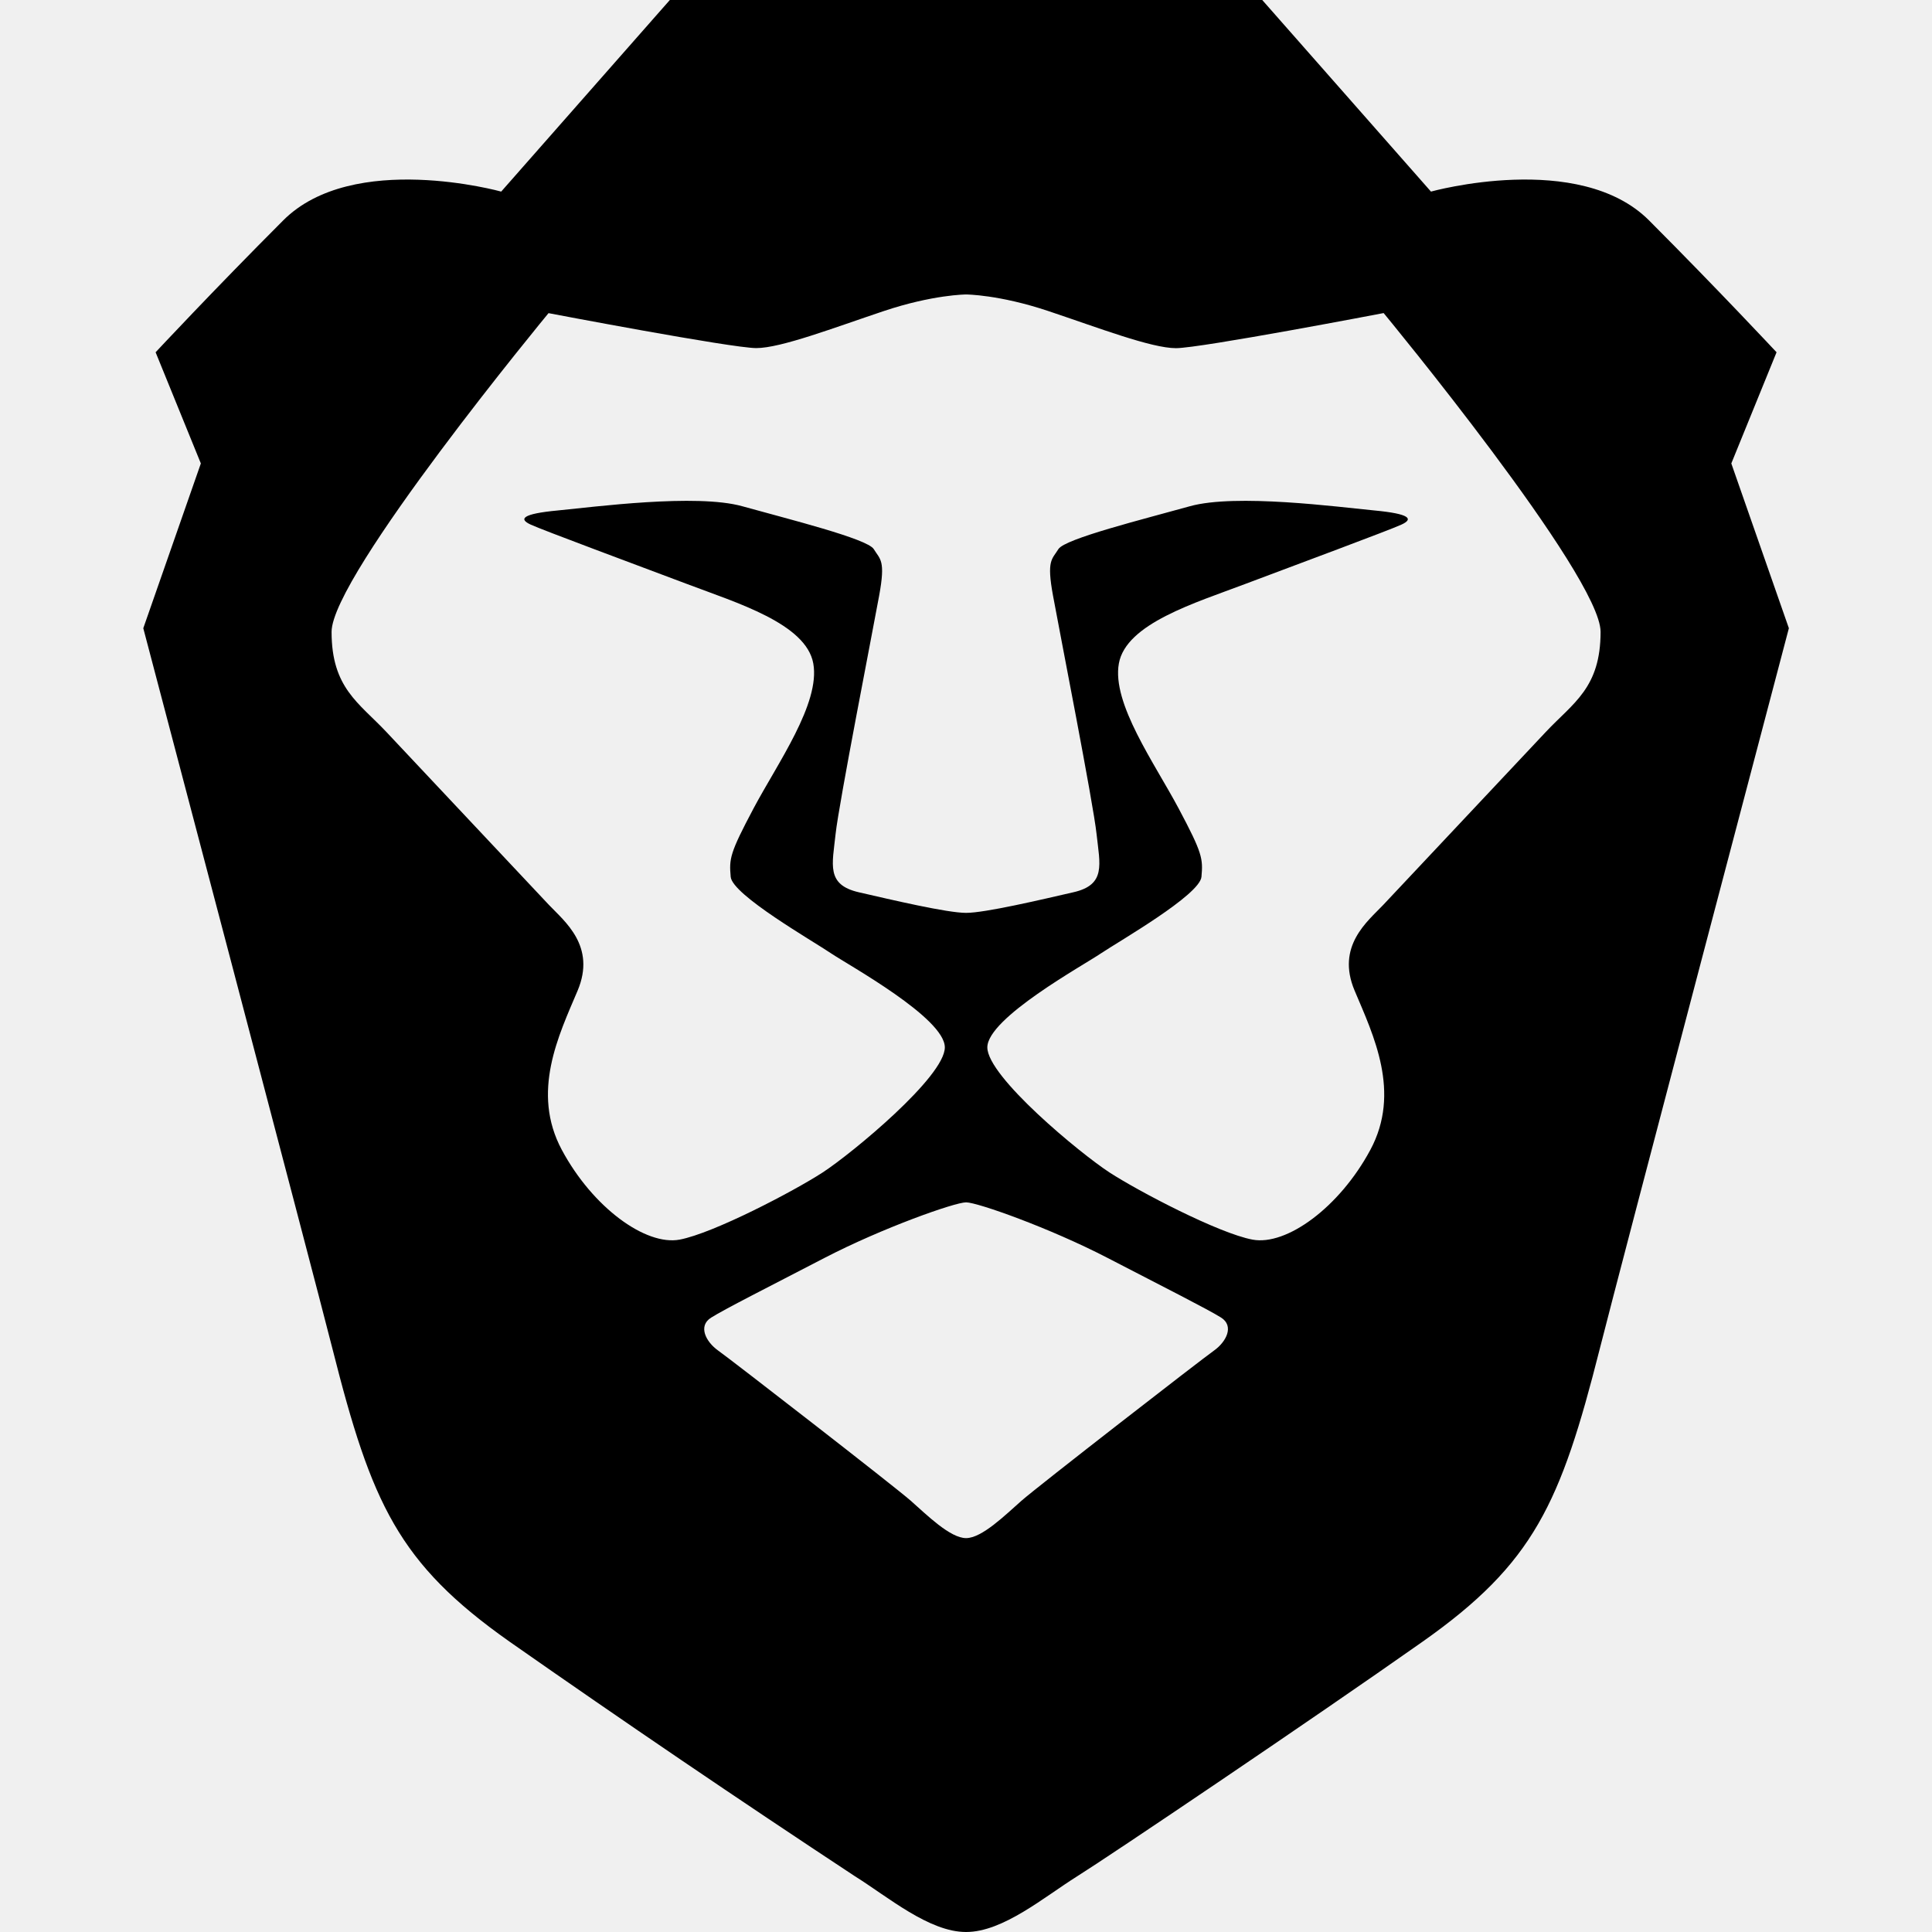
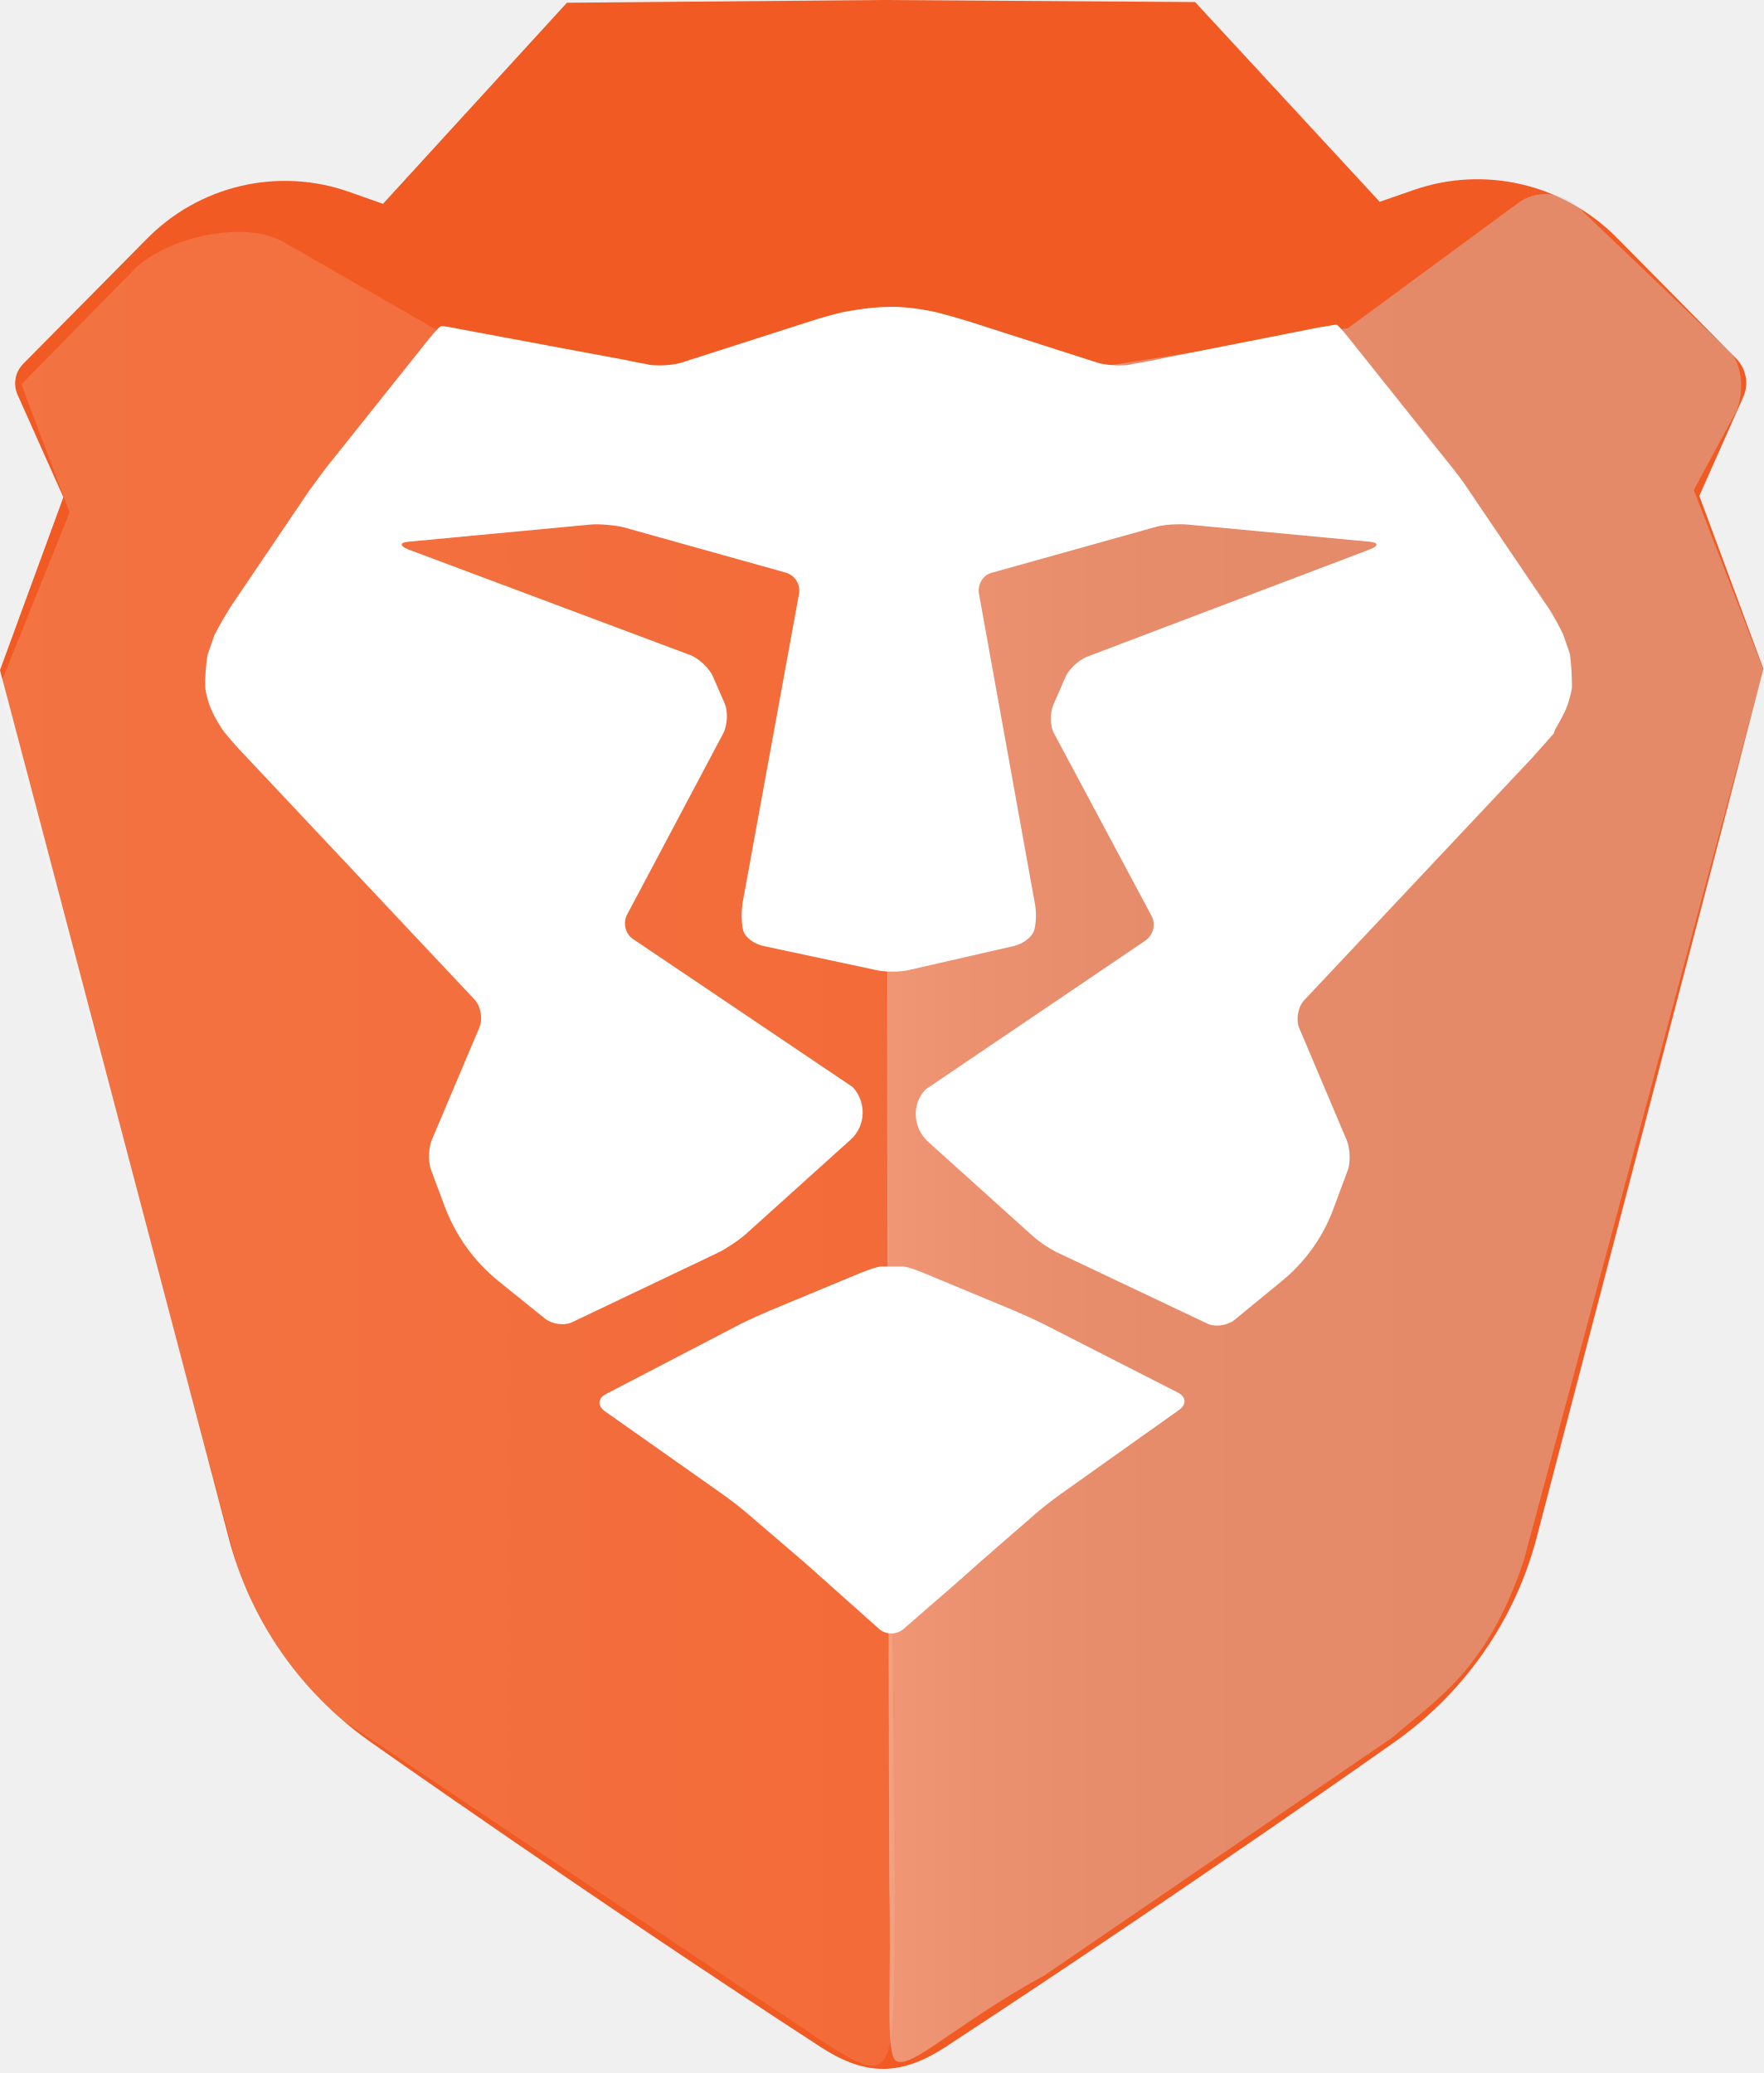
- <svg xmlns="http://www.w3.org/2000/svg" fill="currentColor" role="img" viewBox="0 0 24 24">
-   <path d="M15.68 0l2.096 2.38s1.84-.512 2.709.358c.868.87 1.584 1.638 1.584 1.638l-.562 1.381.715 2.047s-2.104 7.98-2.35 8.955c-.486 1.919-.818 2.66-2.198 3.633-1.38.972-3.884 2.66-4.293 2.916-.409.256-.92.692-1.38.692-.46 0-.97-.436-1.38-.692a185.796 185.796 0 01-4.293-2.916c-1.38-.973-1.712-1.714-2.197-3.633-.247-.975-2.351-8.955-2.351-8.955l.715-2.047-.562-1.381s.716-.768 1.585-1.638c.868-.87 2.708-.358 2.708-.358L8.321 0h7.36zm-3.679 14.936c-.14 0-1.038.317-1.758.69-.72.373-1.242.637-1.409.742-.167.104-.065.301.087.409.152.107 2.194 1.69 2.393 1.866.198.175.489.464.687.464.198 0 .49-.29.688-.464.198-.175 2.24-1.759 2.392-1.866.152-.108.254-.305.087-.41-.167-.104-.689-.368-1.41-.741-.72-.373-1.617-.69-1.757-.69zm0-11.278s-.409.001-1.022.206-1.278.46-1.584.46c-.307 0-2.581-.434-2.581-.434S4.119 7.152 4.119 7.849c0 .697.339.881.68 1.243l2.02 2.149c.192.203.59.511.356 1.066-.235.555-.58 1.26-.196 1.977.384.716 1.042 1.194 1.464 1.115.421-.08 1.412-.598 1.776-.834.364-.237 1.518-1.19 1.518-1.554 0-.365-1.193-1.02-1.413-1.168-.22-.15-1.226-.725-1.247-.95-.02-.227-.012-.293.284-.851.297-.559.831-1.304.742-1.8-.089-.495-.95-.753-1.565-.986-.615-.232-1.799-.671-1.947-.74-.148-.068-.11-.133.339-.175.448-.043 1.719-.212 2.292-.052.573.16 1.552.403 1.632.532.079.13.149.134.067.579-.081.445-.5 2.581-.541 2.96-.04.38-.12.63.288.724.409.094 1.097.256 1.333.256s.924-.162 1.333-.256c.408-.093.329-.344.288-.723-.04-.38-.46-2.516-.541-2.961-.082-.445-.012-.45.067-.579.08-.129 1.059-.372 1.632-.532.573-.16 1.845.009 2.292.052.449.042.487.107.339.175-.148.069-1.332.508-1.947.74-.615.233-1.476.49-1.565.986-.09.496.445 1.241.742 1.8.297.558.304.624.284.85-.02.226-1.026.802-1.247.95-.22.15-1.413.804-1.413 1.169 0 .364 1.154 1.317 1.518 1.554.364.236 1.355.755 1.776.834.422.079 1.08-.4 1.464-1.115.384-.716.039-1.422-.195-1.977-.235-.555.163-.863.355-1.066l2.02-2.149c.341-.362.68-.546.68-1.243 0-.697-2.695-3.96-2.695-3.96s-2.274.436-2.58.436c-.307 0-.972-.256-1.585-.461-.613-.205-1.022-.206-1.022-.206z" />
+ <svg xmlns="http://www.w3.org/2000/svg" viewBox="0 0 256 301">
+   <defs>
+     <linearGradient id="SVGE5ozGNYt" x1="0%" x2="100.097%" y1="50.018%" y2="50.018%">
+       <stop offset="0%" stop-color="#fff" />
+       <stop offset="14.13%" stop-color="#fff" stop-opacity=".958" />
+       <stop offset="100%" stop-color="#fff" stop-opacity=".7" />
+     </linearGradient>
+     <linearGradient id="SVGXA4vbbdk" x1="-.039%" x2="100%" y1="49.982%" y2="49.982%">
+       <stop offset="0%" stop-color="#f1f1f2" />
+       <stop offset="9.191%" stop-color="#e4e5e6" />
+       <stop offset="23.57%" stop-color="#d9dadb" />
+       <stop offset="43.8%" stop-color="#d2d4d5" />
+       <stop offset="100%" stop-color="#d0d2d3" />
+     </linearGradient>
+   </defs>
+   <path fill="#f15a22" d="M256 97.1L246.7 72l6.4-14.4c.8-1.9.4-4-1-5.5l-17.5-17.7c-7.7-7.7-19.1-10.4-29.4-6.8l-4.9 1.7l-26.8-29l-45.3-.3h-.3L82.3.4L55.6 29.6l-4.8-1.7c-10.4-3.7-21.9-1-29.6 6.9l-17.8 18c-1.2 1.2-1.5 2.9-.9 4.4l6.7 15L0 97.3L6 120l27.2 103.3c3.1 11.9 10.3 22.3 20.4 29.5c0 0 33 23.3 65.5 44.4c2.9 1.9 5.9 3.2 9.1 3.2s6.2-1.3 9.1-3.2c36.6-24 65.5-44.5 65.5-44.5c10-7.2 17.2-17.6 20.3-29.5l27-103.3z" />
+   <path fill="url(#SVGE5ozGNYt)" d="M34.5 227.7L0 99.5l10.1-25.1l-7-18.6l16.7-17c5.5-4.9 16.3-6.6 21.3-3.7l26.1 15l34 7.9l26.5-11l2.2 227.7c-.4 32.8 1.7 29.3-22.4 13.8L48 248.6c-6.4-6.1-11.3-13-13.5-20.9" opacity=".15" />
+   <path fill="url(#SVGXA4vbbdk)" d="m202.2 252.246l-50.6 34.6c-14.1 7.7-20.9 15.3-22 11.6c-.9-2.9-.2-11.4-.5-24.6l-.6-222.7c.1-2.2 1.6-5.9 4.2-5.5l25.8 7.8l37.2-5.8l24.6-18.1c2.6-2 6.4-1.8 8.8.5l22 21c2 2.1 2.1 6.2.9 8.8l-6.1 11.3l10.1 26.1l-34.8 129.4c-5.4 16.1-13 20.3-19 25.6" opacity=".4" />
+   <path fill="#fff" d="M134 184.801c-1.2-.5-2.5-.9-2.9-.9h-3.2c-.4 0-1.7.4-2.9.9l-13 5.4c-1.2.5-3.2 1.4-4.4 2l-19.6 10.2c-1.2.6-1.3 1.7-.2 2.5l17.3 12.2c1.1.8 2.8 2.1 3.8 3l7.7 6.6c1 .9 2.6 2.3 3.6 3.2l7.4 6.6c1 .9 2.6.9 3.6 0l7.6-6.6c1-.9 2.6-2.3 3.6-3.2l7.7-6.7c1-.9 2.7-2.2 3.8-3l17.3-12.3c1.1-.8 1-1.9-.2-2.5l-19.6-10c-1.2-.6-3.2-1.5-4.4-2z" />
+   <path fill="#fff" d="M227.813 101.557c.4-1.3.4-1.8.4-1.8c0-1.3-.1-3.5-.3-4.8l-1-2.9c-.6-1.2-1.6-3.1-2.4-4.2l-11.3-16.7c-.7-1.1-2-2.8-2.9-3.9l-14.6-18.3c-.8-1-1.6-1.9-1.7-1.8h-.2s-1.1.2-2.4.4l-22.3 4.4c-1.3.3-3.4.7-4.7.9l-.4.1c-1.3.2-3.4.1-4.7-.3l-18.7-6c-1.3-.4-3.4-1-4.6-1.3c0 0-3.8-.9-6.9-.8c-3.1 0-6.9.8-6.9.8c-1.3.3-3.4.9-4.6 1.3l-18.7 6c-1.3.4-3.4.5-4.7.3l-.4-.1c-1.3-.2-3.4-.7-4.7-.9l-22.5-4.2c-1.3-.3-2.4-.4-2.4-.4h-.2c-.1 0-.9.8-1.7 1.8l-14.6 18.3c-.8 1-2.1 2.8-2.9 3.9l-11.3 16.7c-.7 1.1-1.8 3-2.4 4.2l-1 2.9c-.2 1.3-.4 3.5-.3 4.8c0 0 0 .4.4 1.8c.7 2.4 2.4 4.6 2.4 4.6c.8 1 2.3 2.7 3.2 3.6l33.1 35.2c.9 1 1.2 2.8.7 4l-6.9 16.3c-.5 1.2-.6 3.2-.1 4.5l1.9 5.1c1.6 4.3 4.3 8.1 7.9 11l6.7 5.4c1 .8 2.8 1.1 4 .5l21.2-10.1c1.2-.6 3-1.8 4-2.7l15.2-13.7c2.2-2 2.3-5.4.3-7.6l-31.9-21.5c-1.1-.7-1.5-2.3-.9-3.5l14-26.4c.6-1.2.7-3.1.2-4.3l-1.7-3.9c-.5-1.2-2-2.6-3.2-3.1l-41.1-15.4c-1.2-.5-1.2-1 .1-1.1l26.5-2.5c1.3-.1 3.4.1 4.7.4l23.6 6.6c1.3.4 2.1 1.7 1.9 3l-8.2 44.9c-.2 1.3-.2 3.1.1 4.1s1.6 1.9 2.9 2.2l16.4 3.5c1.3.3 3.4.3 4.7 0l15.3-3.5c1.3-.3 2.6-1.3 2.9-2.2s.4-2.8.1-4.1l-8.1-44.9c-.2-1.3.6-2.7 1.9-3l23.6-6.6c1.3-.4 3.4-.5 4.7-.4l26.5 2.5c1.3.1 1.4.6.1 1.1l-41.1 15.6c-1.2.5-2.7 1.8-3.2 3.1l-1.7 3.9c-.5 1.2-.5 3.2.2 4.3l14.1 26.4c.6 1.2.2 2.7-.9 3.5l-31.9 21.6c-2.1 2.1-1.9 5.6.3 7.6l15.2 13.7c1 .9 2.8 2.1 4 2.6l21.3 10.1c1.2.6 3 .3 4-.5l6.7-5.5c3.6-2.9 6.3-6.7 7.8-11l1.9-5.1c.5-1.2.4-3.3-.1-4.5l-6.9-16.3c-.5-1.2-.2-3 .7-4l33.1-35.2c.9-1 2.3-2.6 3.2-3.6c-.2-.3 1.6-2.5 2.2-4.9" />
</svg>
